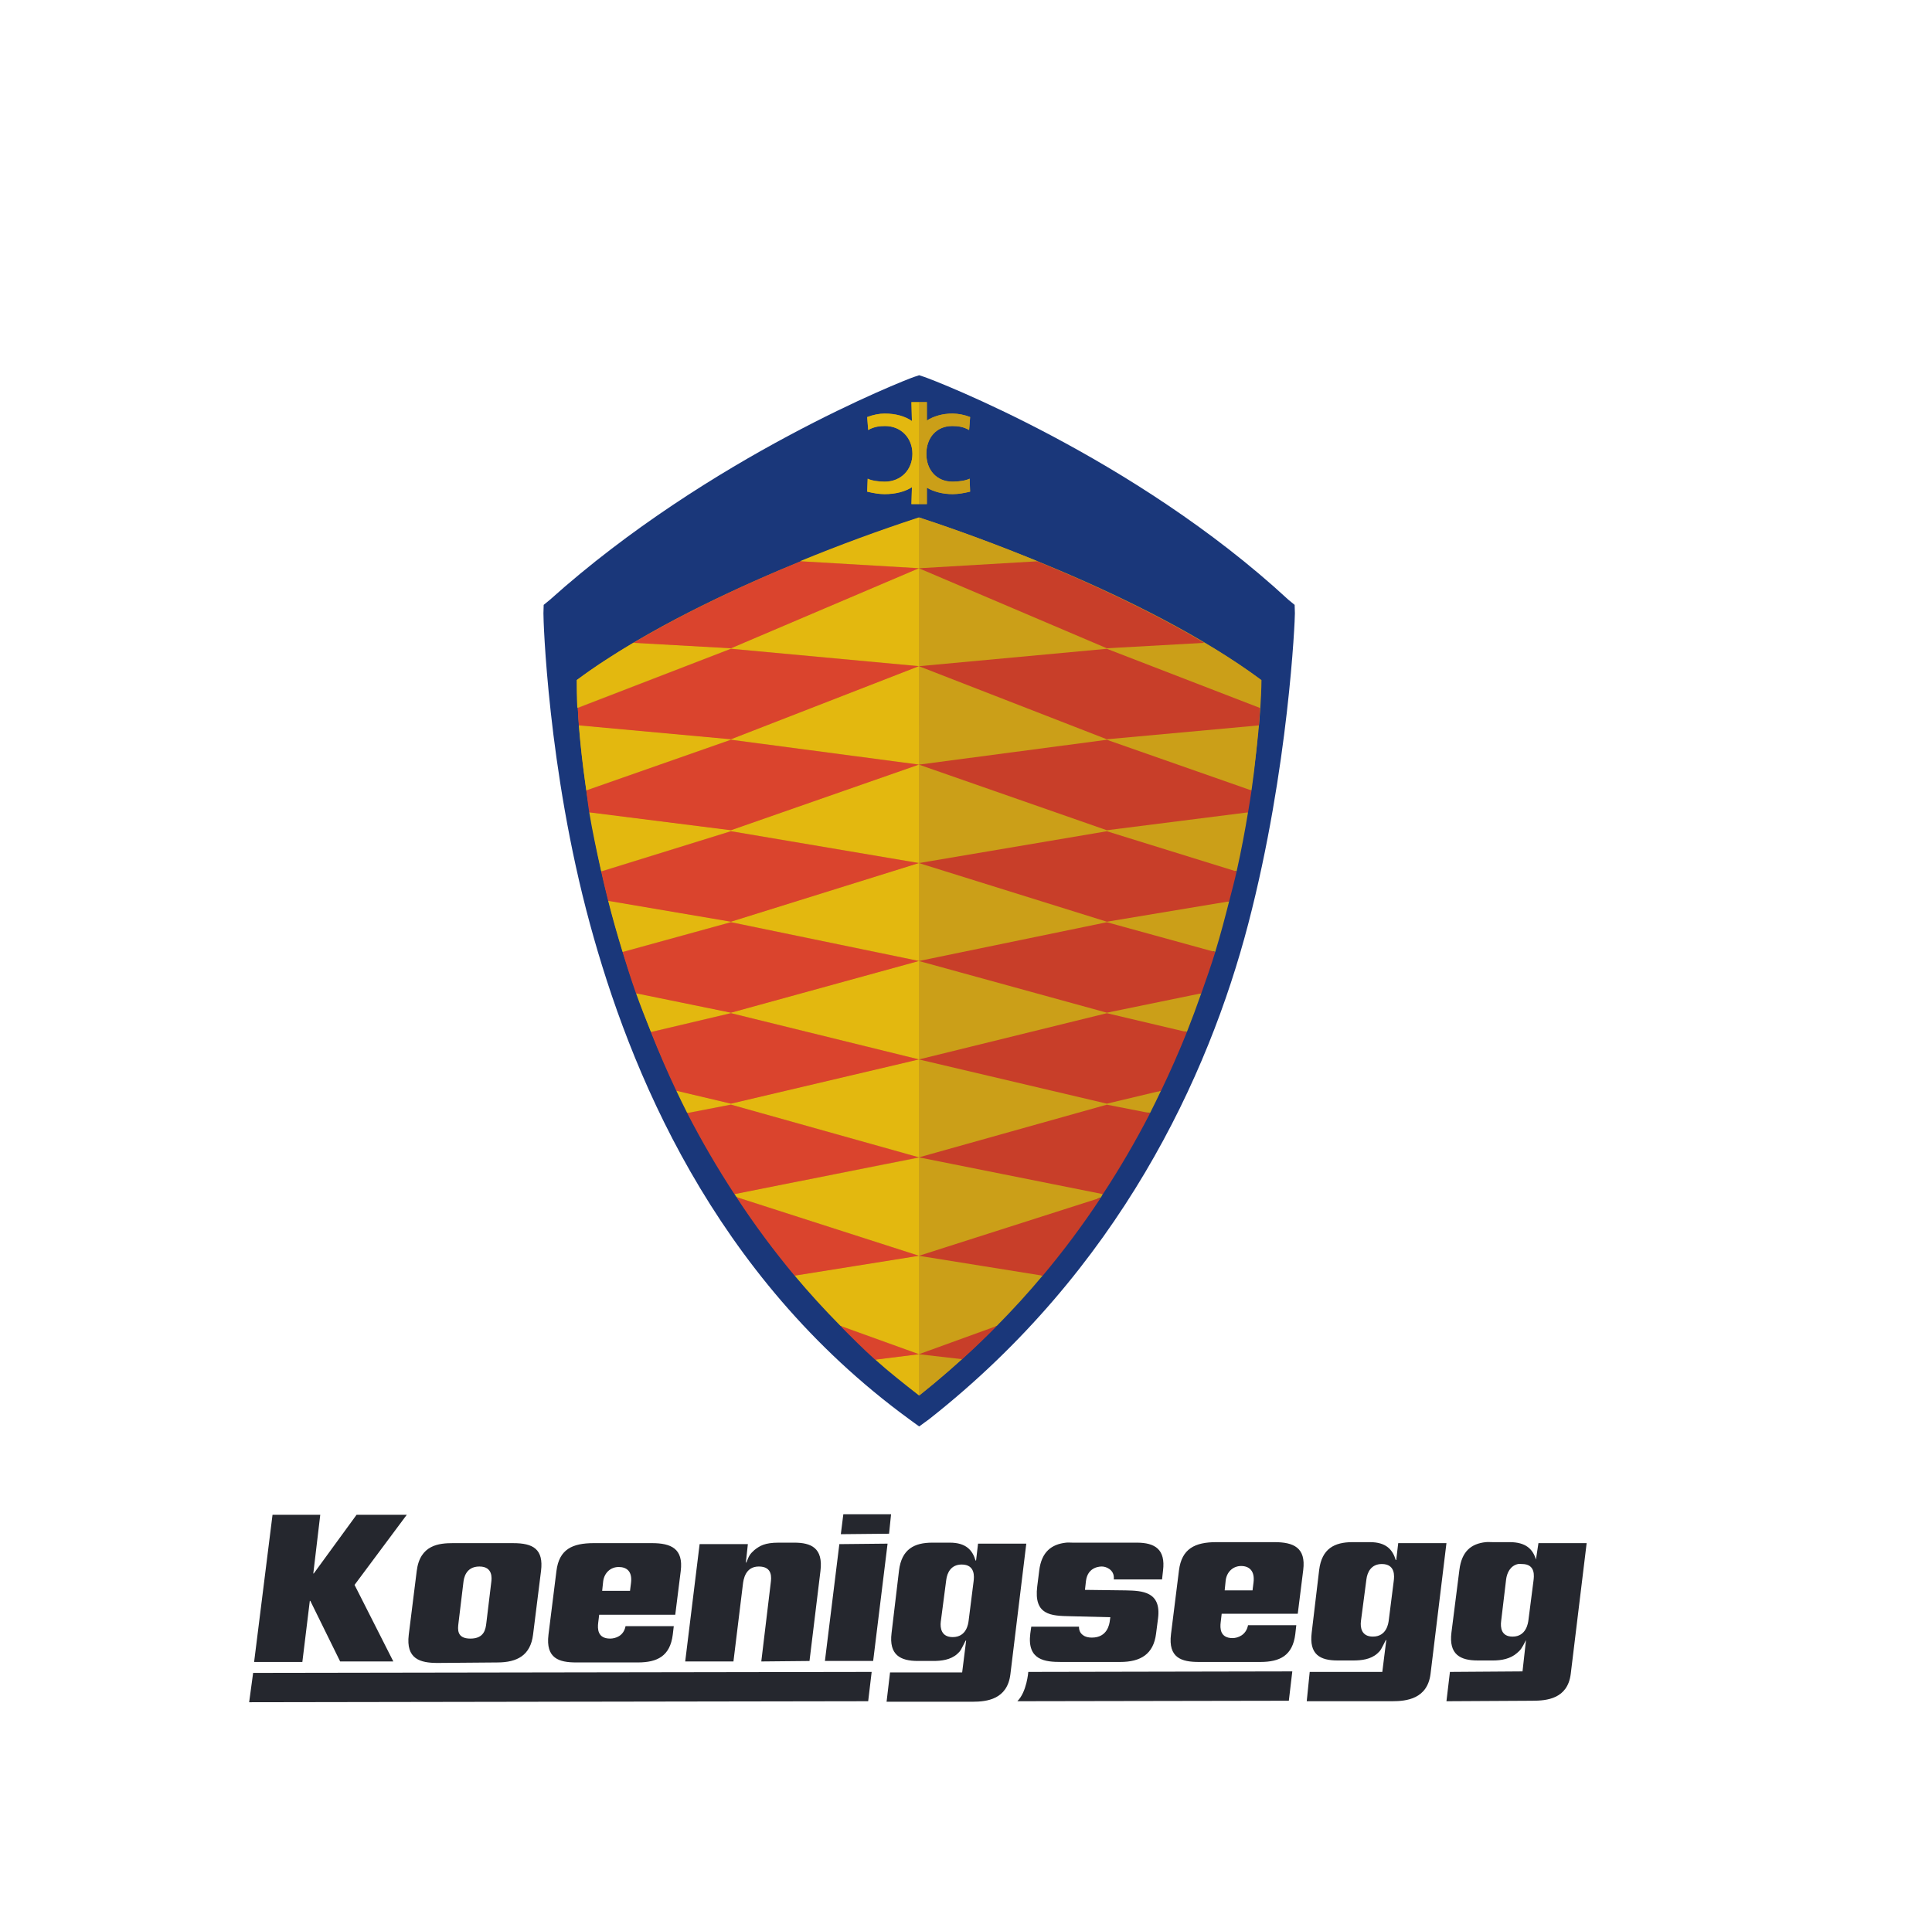
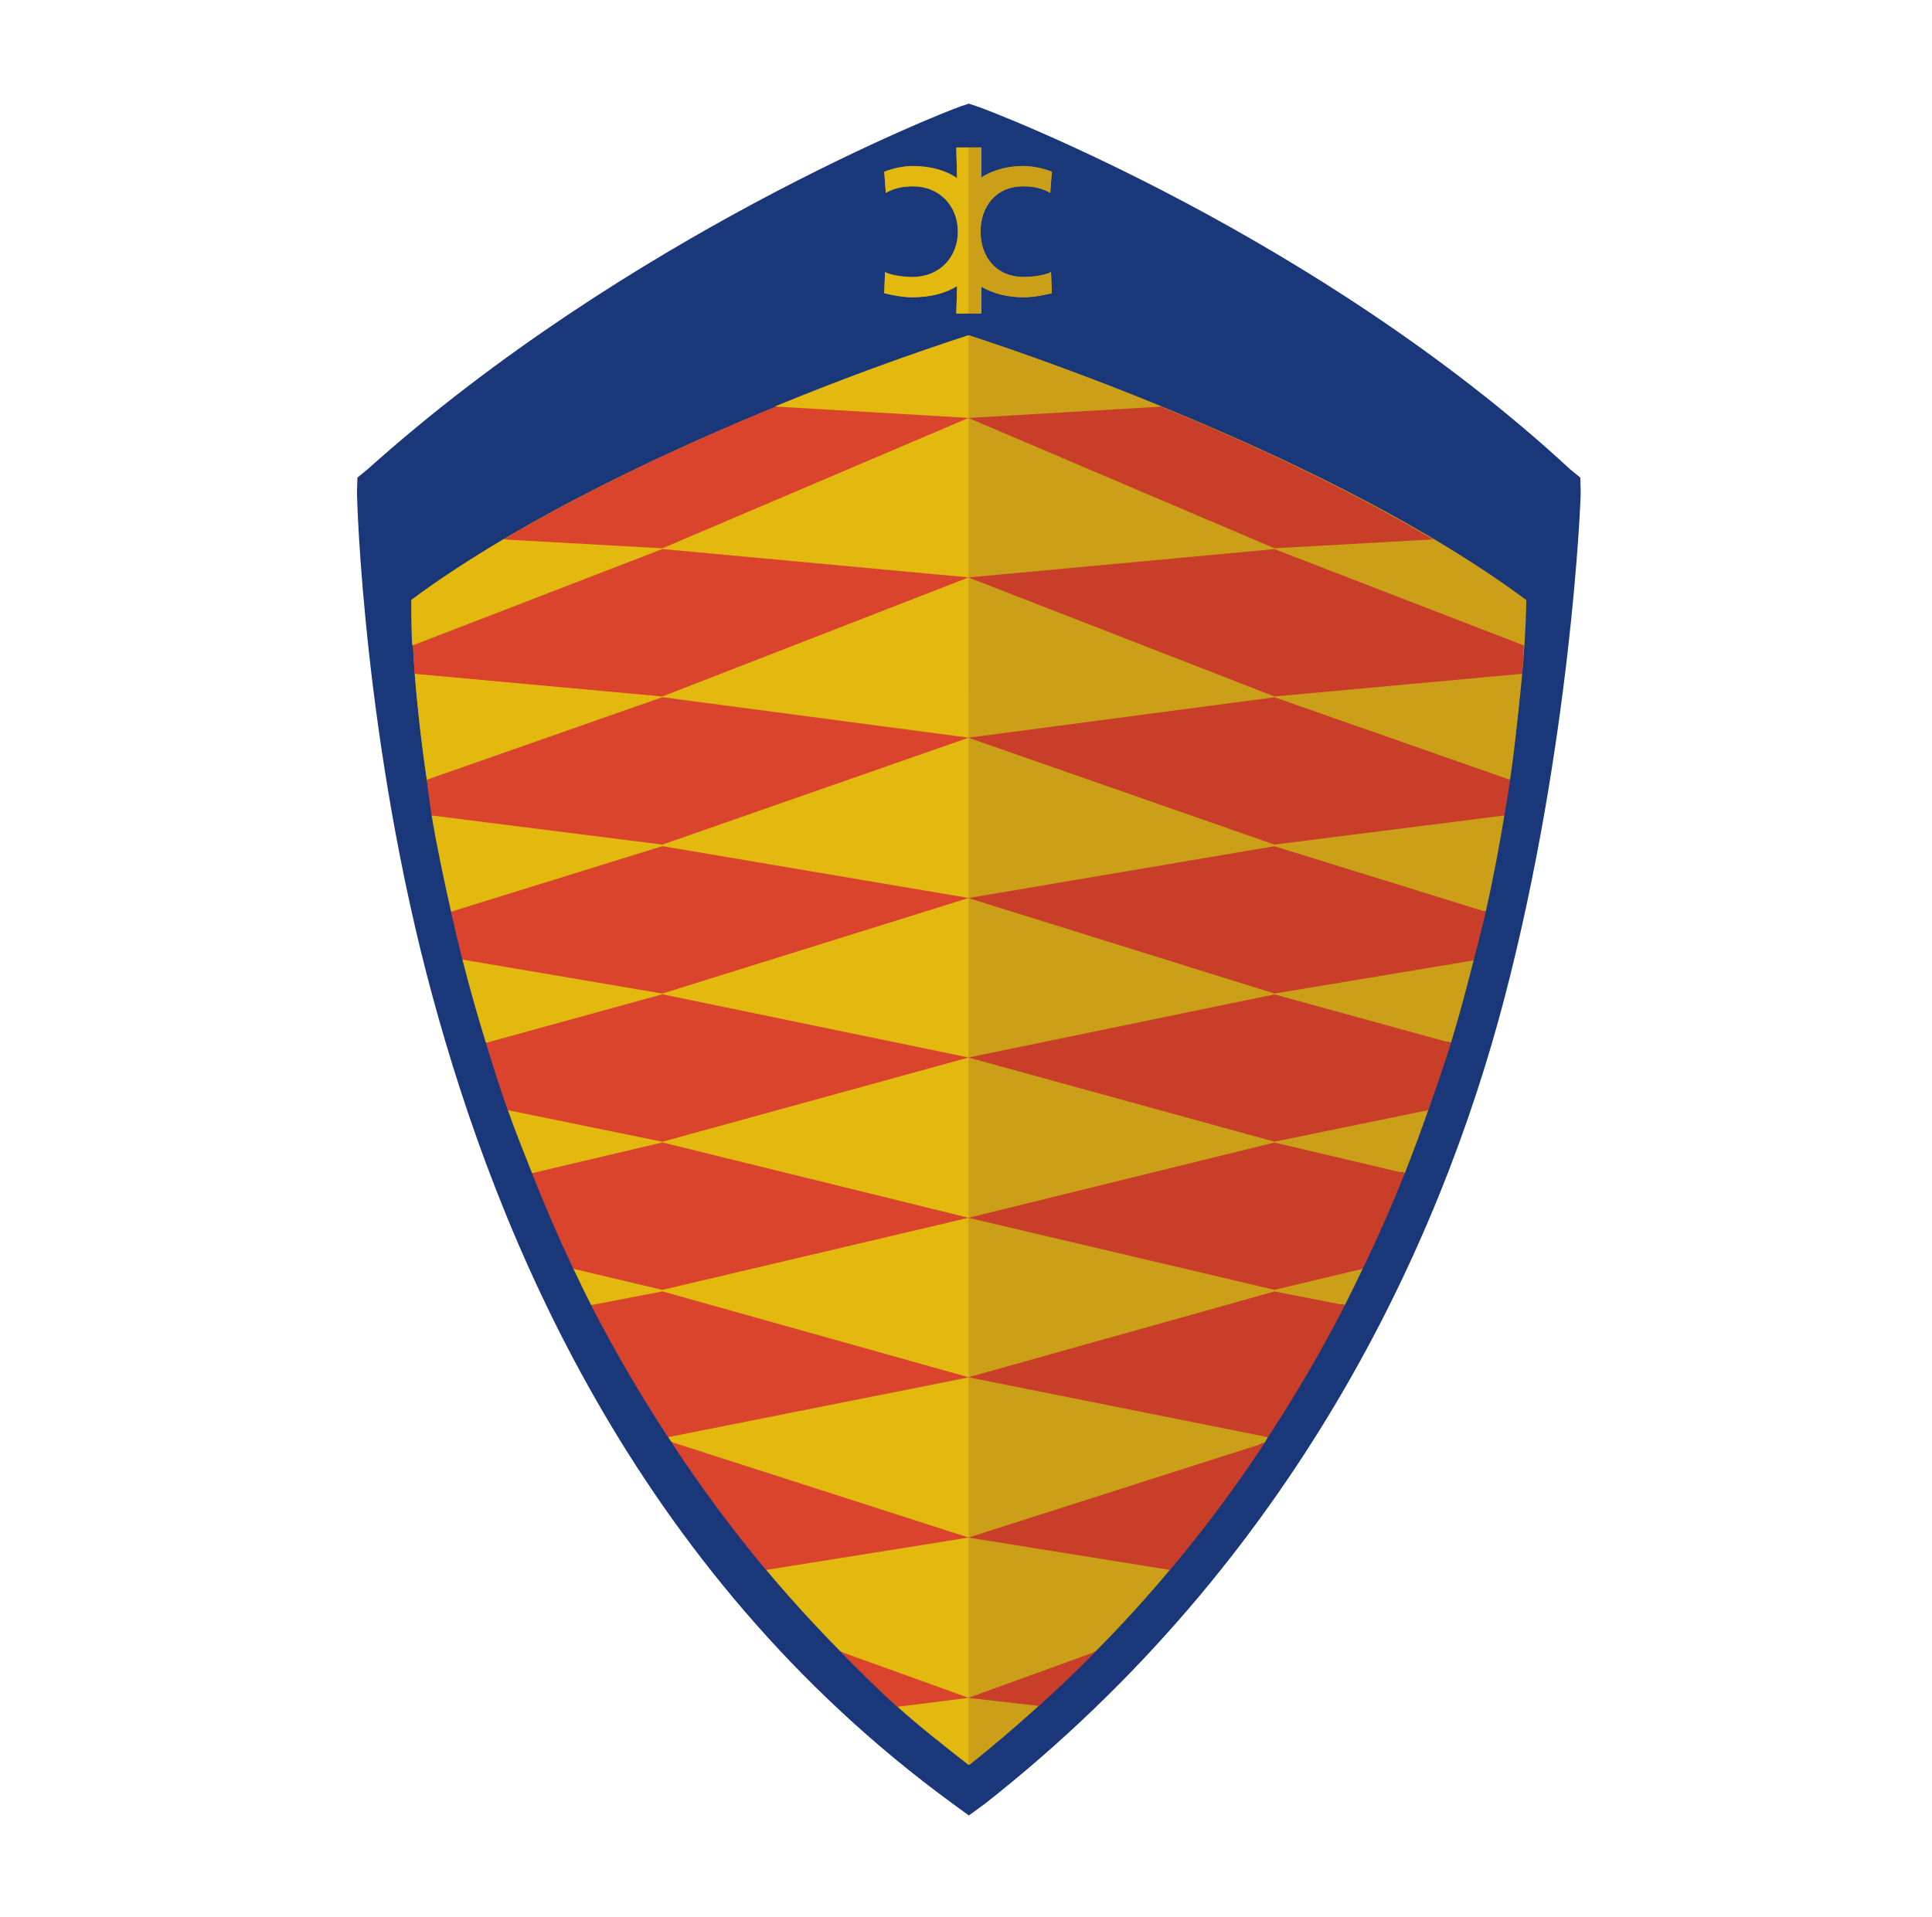
- <svg xmlns="http://www.w3.org/2000/svg" width="2500" height="2481" viewBox="-15.659 -10.086 121.426 93.502">
+ <svg xmlns="http://www.w3.org/2000/svg" width="2500" height="2481" viewBox="15 -4 54 74">
  <path fill="#1a377a" d="M42.734 65.626c11.943-9.397 17.556-21.56 20.055-31.122 2.556-9.793 2.945-19.202 2.936-19.538l-.016-.53-.395-.324C55.582 5.112 43.017.3 42.425.105L42.11 0l-.314.105C41.204.3 28.942 5.111 18.907 14.112l-.396.324-.015.53c-.01.336.268 9.773 2.926 19.538 2.46 9.031 7.682 22.082 20.065 31.122l.623.455z" />
  <g fill="#cb9f18">
    <path fill-rule="evenodd" d="M42.125 8.947c-2.09.68-14.171 4.733-21.531 10.219.022 3.906 1.324 29.235 21.531 44.969 19.739-15.734 21.477-41.064 21.5-44.97-7.36-5.485-19.41-9.538-21.5-10.218" />
    <path d="m41.625 1.688.031 1.187c-.439-.306-1.033-.469-1.718-.469-.322 0-.74.08-1.094.219l.062.813c.369-.21.713-.25 1.063-.25 1.005 0 1.718.752 1.718 1.75 0 .99-.71 1.75-1.75 1.75-.383 0-.832-.07-1.062-.188l-.031.813c.356.083.723.156 1.093.156.668 0 1.27-.149 1.72-.438l-.032 1.063h.969V7.063c.436.256.996.406 1.625.406.37 0 .737-.073 1.093-.157l-.03-.812c-.23.119-.68.188-1.063.188-1.039 0-1.657-.76-1.657-1.75 0-1 .622-1.75 1.626-1.75.35 0 .692.04 1.062.25l.063-.813a3.2 3.2 0 0 0-1.094-.219c-.644 0-1.197.166-1.625.438V1.688h-.5zm.469 7.25v3.187l7.437-.438a110 110 0 0 0-7.437-2.75zm0 3.187v6.156l11.812-1.093 9.625 3.718c.043-.765.06-1.367.063-1.75-1.099-.818-2.304-1.595-3.563-2.343l-6.125.343zm0 6.156v6.188l11.812-1.563L63 26.094c.229-1.575.35-2.965.438-4.094l-9.532.875zm0 6.188v6.187l11.812-2 8.157 2.532c.294-1.314.526-2.558.718-3.72l-8.875 1.126zm0 6.187v6.157l11.812-2.438 6.813 1.875c.335-1.091.613-2.155.875-3.188l-7.688 1.282zm0 6.157V43l11.812-2.906 5.032 1.187a64 64 0 0 0 .906-2.437l-5.938 1.218zm0 6.187v6.156l11.812-3.312 2.719.531c.241-.472.463-.936.688-1.406l-3.407.812zm0 6.156v6.188l11.437-3.657c.045-.067.082-.15.125-.218zm0 6.188v6.187L47 59.75a51 51 0 0 0 2.875-3.156zm0 6.187v2.594a51 51 0 0 0 2.718-2.281z" />
  </g>
  <path fill="#e3b80f" d="M42.094 8.938a107 107 0 0 0-7.469 2.75l7.469.437zm0 3.187L30.28 17.156l-6.125-.343c-1.26.75-2.463 1.523-3.562 2.343.002.384-.013.982.031 1.75l9.656-3.718 11.813 1.093zm0 6.156L30.28 22.875 20.72 22c.087 1.131.238 2.515.468 4.094l9.094-3.188 11.813 1.563zm0 6.188L30.28 28.594l-8.906-1.125c.194 1.163.455 2.4.75 3.718l8.156-2.53 11.813 2zm0 6.187L30.28 34.344l-7.718-1.313c.262 1.035.57 2.124.906 3.219l6.812-1.875 11.813 2.438zm0 6.157-11.813 3.25-5.968-1.22c.286.81.606 1.61.937 2.438l5.031-1.187L42.094 43zm0 6.187L30.28 45.781l-3.437-.812c.226.473.443.93.687 1.406l2.75-.531 11.813 3.312zm0 6.188L30.5 51.468l.125.188 11.469 3.688zm0 6.156-7.813 1.25a52 52 0 0 0 2.875 3.156l4.938 1.781zm0 6.187-2.75.344c.867.779 1.8 1.51 2.75 2.25z" />
  <path fill="#da442d" d="M34.656 11.697c-3.262 1.338-7.086 3.095-10.5 5.125l6.125.344 11.813-5.031zm-4.375 5.5-9.625 3.719c.019.33.032.701.063 1.094l9.562.875 11.813-4.594zm0 5.719-9.093 3.187c.063.44.11.908.187 1.375l8.906 1.125 11.813-4.125zm0 5.75-8.156 2.531c.135.604.278 1.213.438 1.844l7.718 1.312 11.813-3.687zm0 5.719L23.47 36.26c.26.85.532 1.715.843 2.593l5.97 1.22 11.812-3.25zm0 5.718-5.031 1.188a62 62 0 0 0 1.594 3.687l3.437.813 11.813-2.781zm0 5.75-2.75.532a57 57 0 0 0 2.969 5.093l11.594-2.312zm.344 5.813a53 53 0 0 0 3.656 4.937l7.813-1.25zm6.531 8.094c.708.716 1.418 1.435 2.188 2.125l2.75-.344z" />
  <path fill="#c83e29" d="m49.531 11.697-7.437.438 11.812 5.03 6.125-.343c-3.412-2.03-7.237-3.786-10.5-5.125m4.375 5.5-11.812 1.094 11.812 4.594 9.563-.875c.031-.398.045-.76.062-1.094zm0 5.719-11.812 1.562 11.812 4.125 8.875-1.125c.078-.47.155-.932.219-1.375zm0 5.75-11.812 2 11.812 3.687 7.688-1.28c.161-.636.332-1.268.468-1.876zm0 5.719-11.812 2.437 11.812 3.25 5.938-1.219c.311-.88.612-1.738.875-2.593zm0 5.718L42.094 43.01l11.812 2.78 3.407-.812a61 61 0 0 0 1.624-3.687zm0 5.75-11.812 3.313 11.562 2.312a56 56 0 0 0 2.969-5.093zm-.375 5.844-11.437 3.656 7.781 1.25a53 53 0 0 0 3.656-4.906M47 59.76l-4.906 1.78 2.718.313A50 50 0 0 0 47 59.76" />
-   <path fill="#181a21" fill-opacity=".941" d="m37.344 71.603-.157 1.25 3.032-.03.125-1.22zm-35.875.032-1.157 9.25h3.032l.469-3.844h.03l1.876 3.812h3.343l-2.437-4.812 3.281-4.406H6.75l-2.688 3.687h-.03l.437-3.687zm59.312 1.718c-1.34.003-2.173.412-2.343 1.782l-.5 4c-.187 1.5.67 1.75 1.75 1.75h3.874c1.21-.003 2.02-.393 2.188-1.75l.063-.563H62.78c-.116.624-.643.811-.968.813-.793 0-.798-.617-.75-1l.062-.532h4.781l.344-2.75c.175-1.405-.604-1.75-1.813-1.75zm8.563 0c-1.131.002-1.928.405-2.094 1.75l-.469 3.938c-.17 1.369.519 1.751 1.625 1.75h1c.507-.001 1.078-.065 1.5-.438.22-.192.239-.267.531-.843h.032l-.25 2h-4.563l-.187 1.843h5.375c.897 0 2.21-.146 2.406-1.718l1-8.22h-3.031l-.125 1.063h-.031c-.193-.648-.598-1.126-1.626-1.125zm8.375 0c-.912.098-1.511.573-1.656 1.75l-.5 3.938c-.17 1.369.55 1.751 1.656 1.75h.969c.506 0 1.076-.096 1.5-.469.218-.192.27-.236.562-.812l-.219 1.968-4.562.032-.219 1.843 5.406-.03c.898-.002 2.21-.116 2.406-1.688l1-8.22h-3.03l-.157 1.032c-.193-.649-.629-1.095-1.656-1.094h-1.063c-.141 0-.307-.014-.437 0m-44.438.032c-.883 0-1.198.205-1.531.468-.278.253-.328.338-.5.782h-.031l.125-1.157h-3.032l-.906 7.375h3.032l.593-4.843c.035-.29.142-1.124 1-1.125.884-.002.789.718.75 1.03l-.593 4.938 3.03-.03.688-5.657c.181-1.453-.59-1.783-1.656-1.781zm9.657 0c-1.132 0-1.928.405-2.094 1.75l-.469 3.937c-.17 1.369.55 1.751 1.656 1.75H43c.506 0 1.077-.065 1.5-.437.22-.193.239-.268.531-.844h.032l-.25 2H40.28l-.218 1.844h5.406c.897 0 2.18-.147 2.375-1.72l1-8.218h-3.032l-.124 1.063h-.032c-.192-.65-.597-1.127-1.625-1.125zm8.406 0c-.912.1-1.542.574-1.688 1.75l-.125 1c-.225 1.813.869 1.85 2.063 1.875l2.531.062-.031.219c-.028.216-.15 1.061-1.125 1.062-.209 0-.409-.036-.563-.156-.155-.109-.255-.279-.25-.531h-3l-.062.437c-.207 1.67.922 1.783 1.937 1.782h3.719c1.274-.002 2.089-.485 2.25-1.782l.125-.968c.209-1.682-1.006-1.728-2.031-1.75l-2.563-.032.063-.562c.113-.913.922-.906 1-.906.117 0 .301.036.468.156s.312.309.282.656h3.031l.063-.562c.163-1.322-.5-1.752-1.657-1.75H51.75c-.141 0-.276-.015-.406 0m-38.532.03c-.858.002-2.076.095-2.28 1.75l-.5 4c-.192 1.537.72 1.783 1.812 1.782l3.75-.031c1.249-.001 2.087-.443 2.25-1.75l.5-4c.171-1.38-.502-1.751-1.75-1.75zm8.844 0c-1.339.003-2.173.383-2.343 1.75l-.5 4c-.187 1.5.67 1.752 1.75 1.75h3.875c1.208-.002 2.018-.393 2.187-1.75l.063-.53h-3.032c-.116.625-.643.78-.968.78-.793 0-.798-.614-.75-1l.062-.5h4.781l.344-2.75c.175-1.404-.604-1.75-1.813-1.75zm18.469.032-3.031.031-.907 7.344h3.032zm31.063 1.281c.87 0 .784.787.75 1.063l-.313 2.469c-.024.192-.129 1.03-1 1.03-.715 0-.8-.572-.75-.968l.344-2.625c.055-.444.292-.967.969-.969m8.562 0c.072-.015.165 0 .25 0 .871 0 .754.787.719 1.063l-.313 2.437c-.023.193-.129 1.062-1 1.063-.715.001-.769-.573-.719-.969L79 75.697c.048-.388.249-.86.75-.969m-34.969.032c.871 0 .785.786.75 1.062l-.312 2.469c-.024.192-.129 1.03-1 1.031-.715.001-.799-.572-.75-.969l.343-2.625c.056-.445.293-.967.97-.968zm17.563.093c.506 0 .872.3.781 1.032l-.063.5h-1.75l.063-.625c.069-.553.474-.905.969-.907m-47.875.032c.871-.002.775.765.75.968l-.313 2.594c-.045.373-.129.969-1 .969-.871.001-.796-.596-.75-.969l.313-2.594c.025-.203.13-.968 1-.968m8.75.03c.506 0 .872.268.781 1l-.063.5h-1.75l.063-.593c.069-.551.474-.905.969-.906zm42.343 6.563-16.593.032s-.093 1.255-.688 1.843l17.063-.03zm-26.437.032L.25 81.572 0 83.416l38.906-.063z" />
  <path fill="#cb9f18" d="M42.094 1.697v6.406h.5v-1.03c.436.255.996.405 1.625.405.37 0 .737-.072 1.093-.156l-.03-.812c-.23.118-.68.187-1.063.187-1.039 0-1.657-.76-1.657-1.75 0-.999.622-1.75 1.626-1.75.35 0 .692.04 1.062.25l.063-.812a3.2 3.2 0 0 0-1.094-.22c-.644 0-1.197.167-1.625.438V1.697z" />
  <path fill="#e3b80f" d="m41.625 1.697.031 1.188c-.439-.307-1.033-.47-1.718-.47-.322 0-.74.08-1.094.22l.062.812c.369-.209.713-.25 1.063-.25 1.005 0 1.718.753 1.718 1.75 0 .991-.71 1.75-1.75 1.75-.383 0-.832-.069-1.062-.187l-.031.812c.356.084.723.156 1.093.156.668 0 1.27-.148 1.72-.437l-.032 1.062h.469V1.697z" />
</svg>
